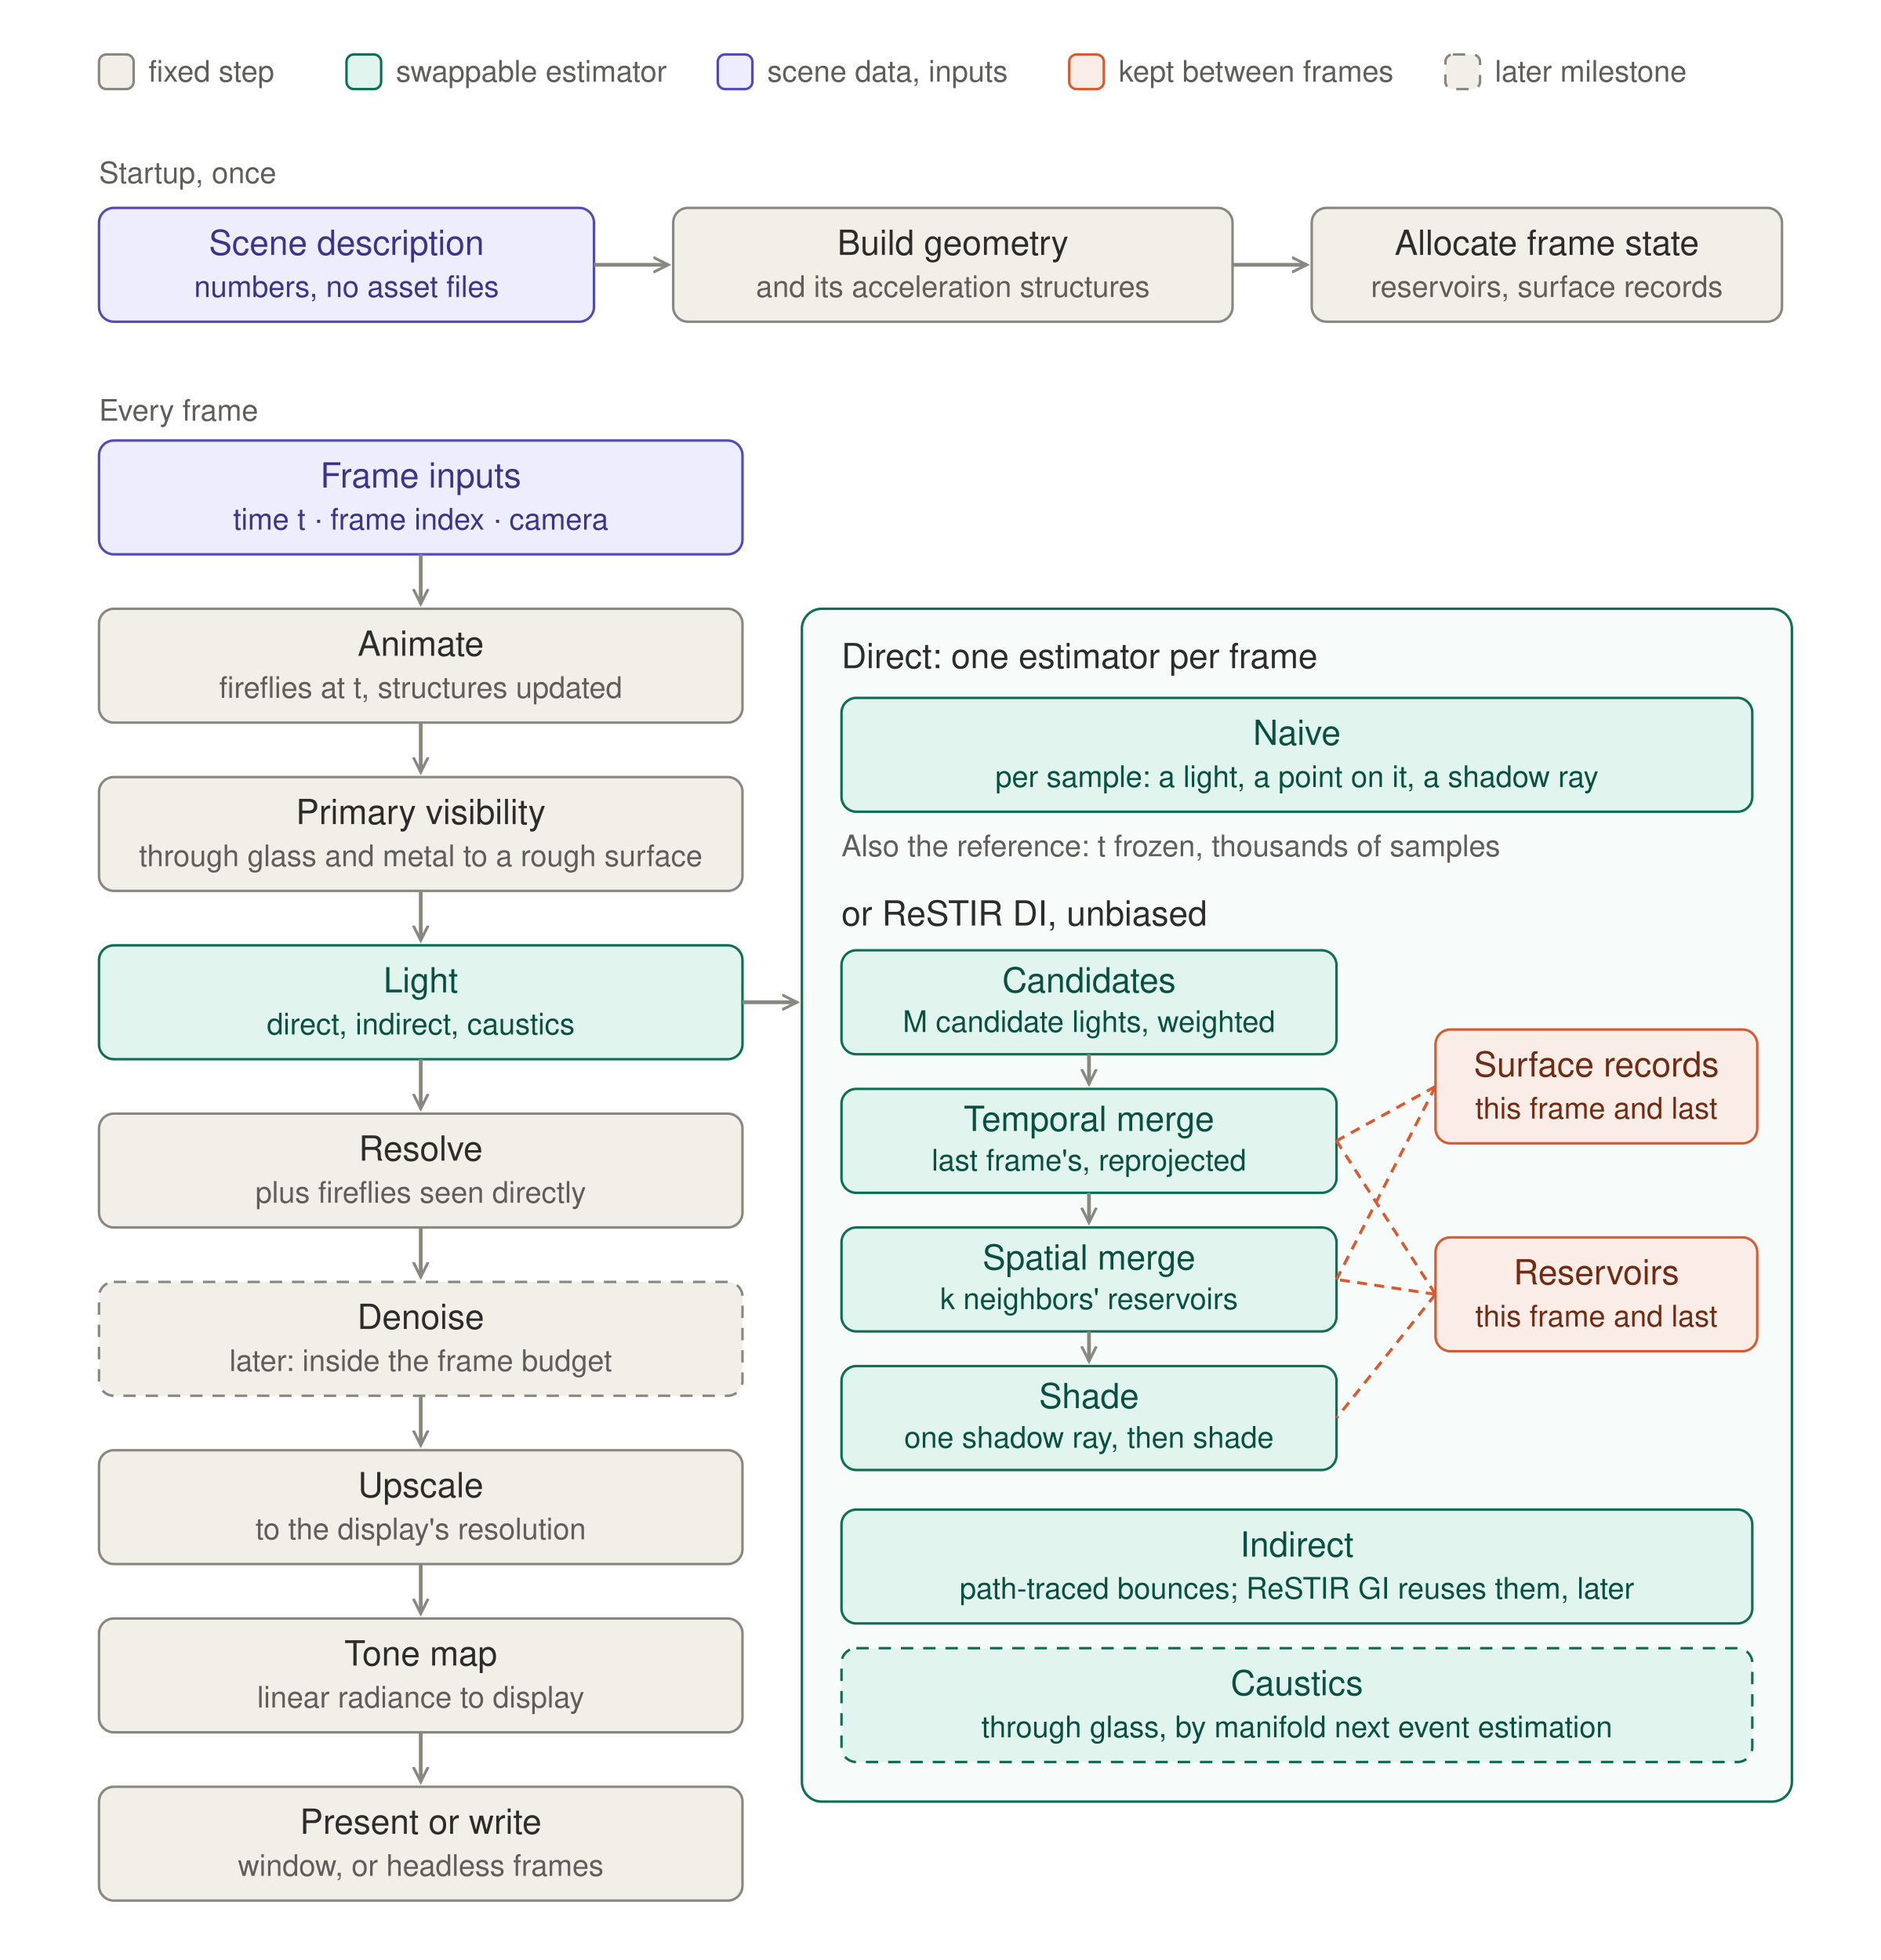
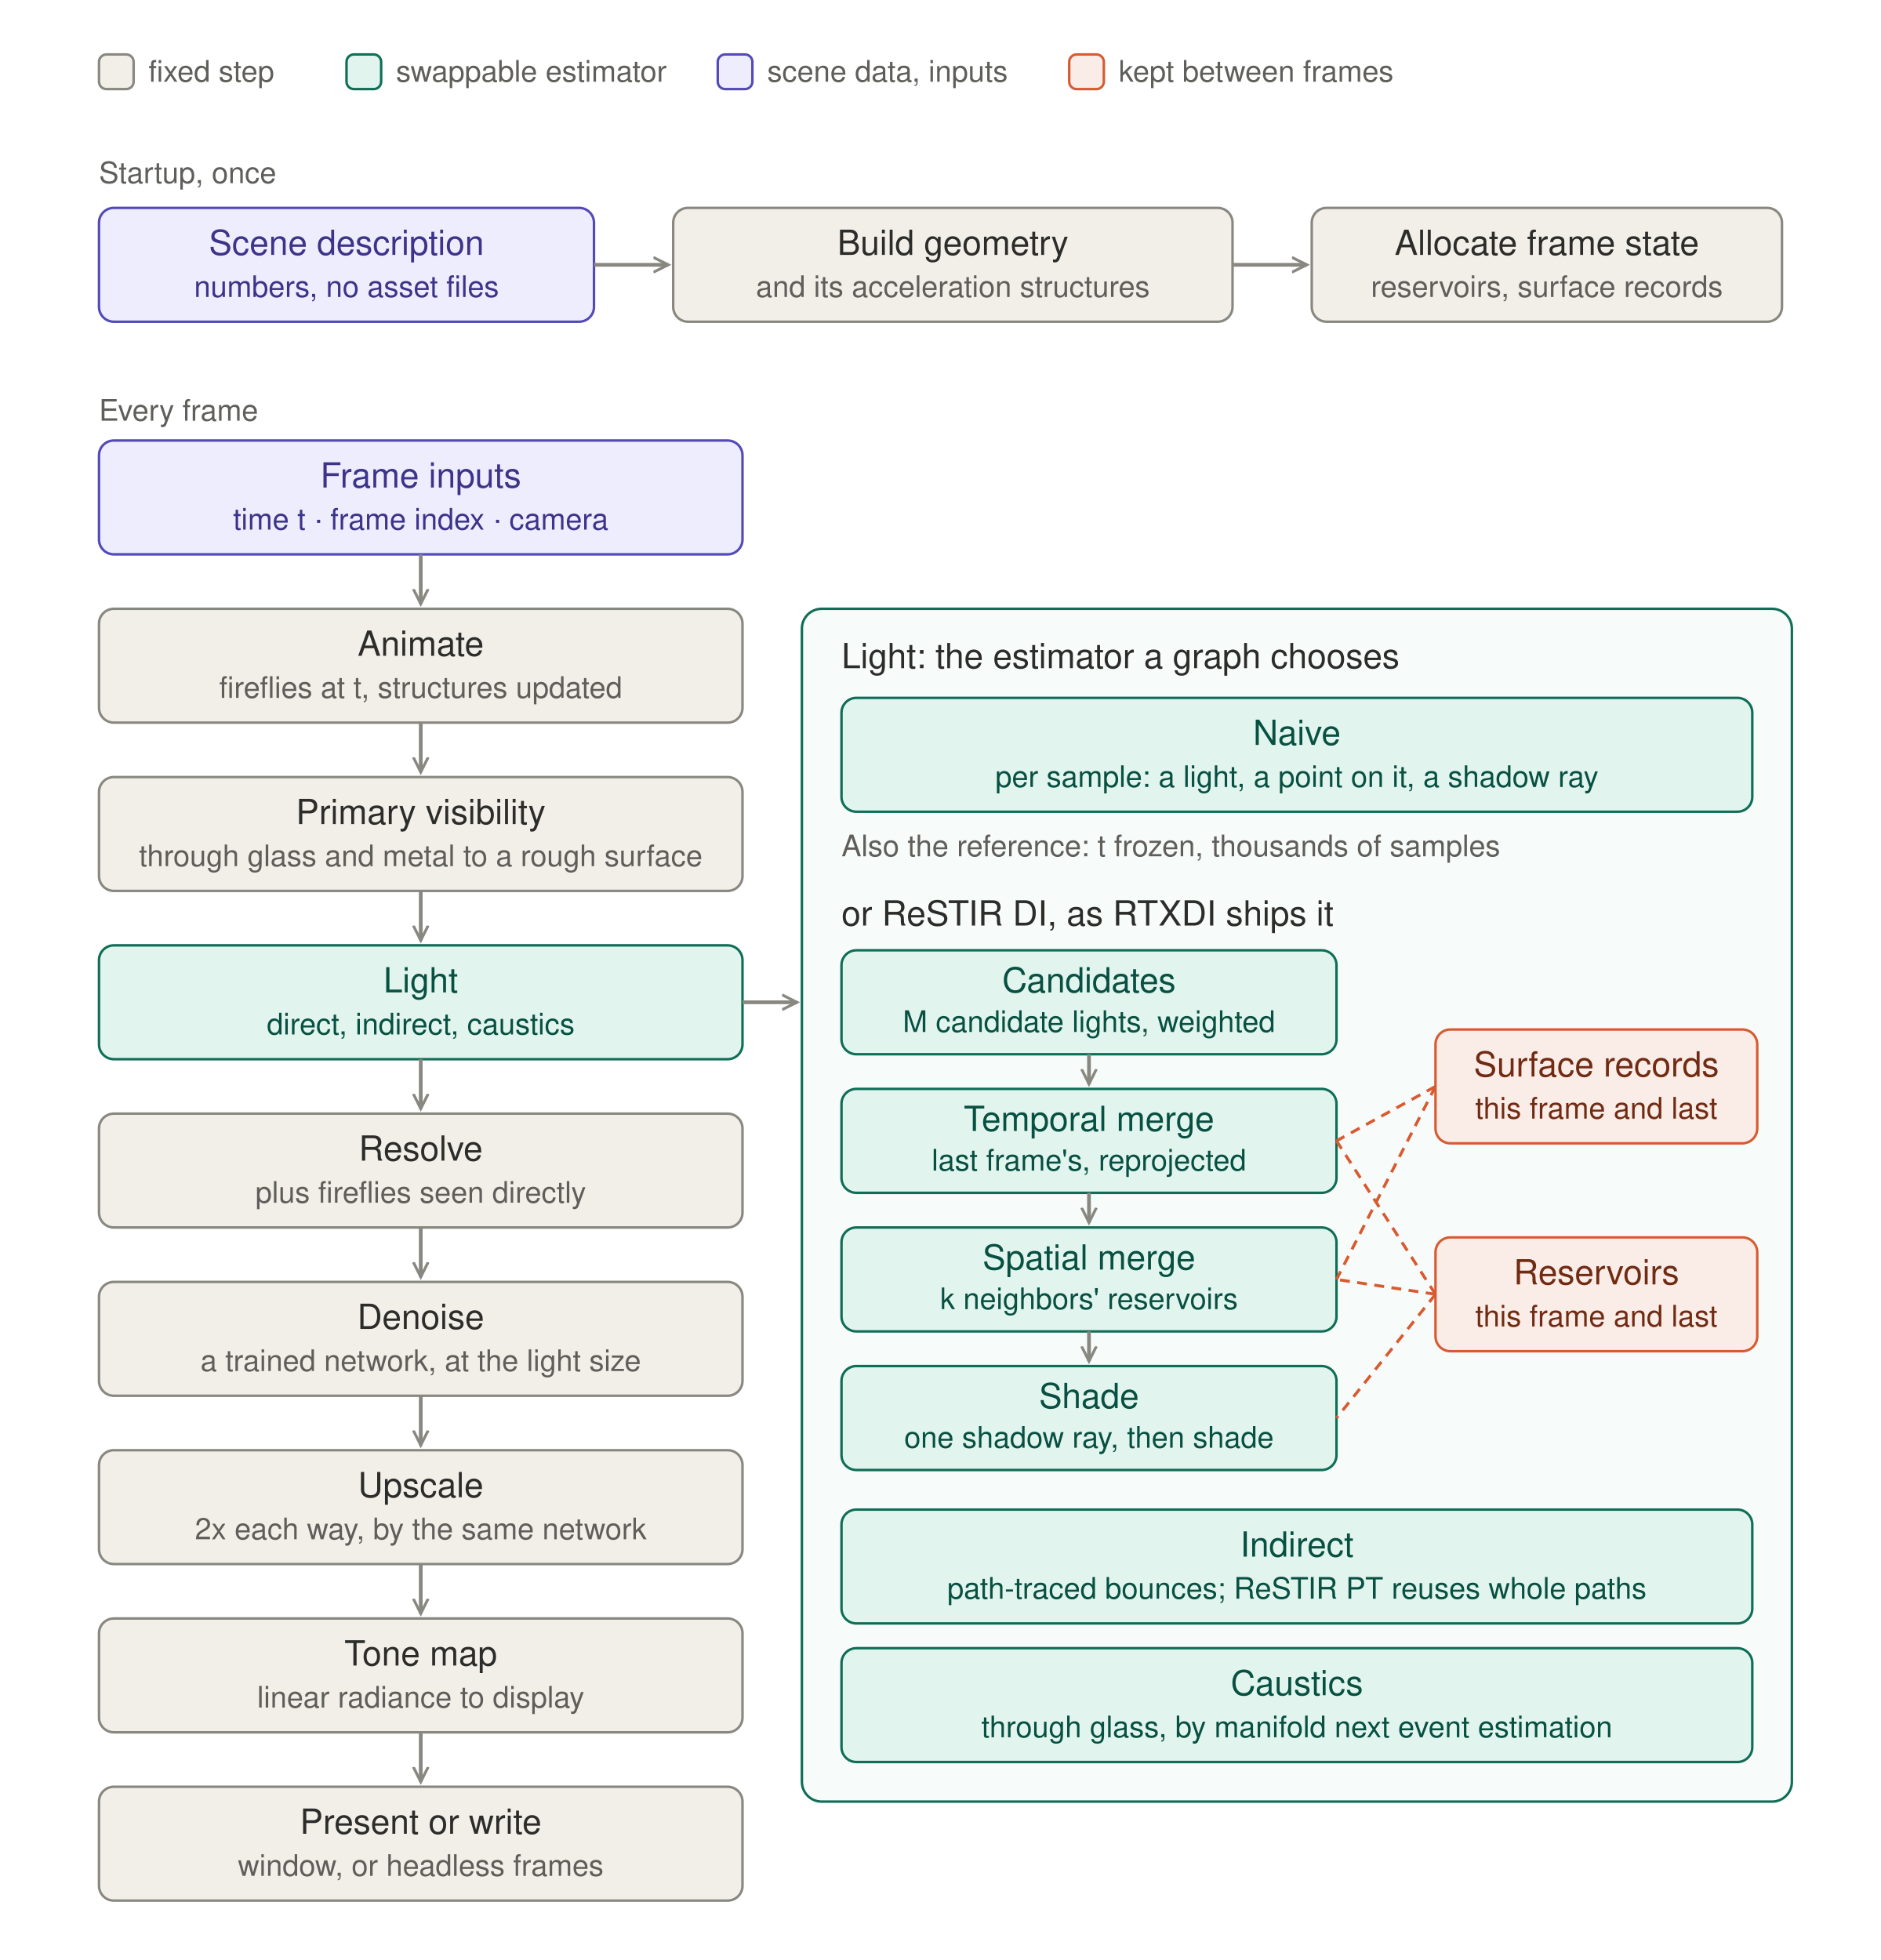
<svg xmlns="http://www.w3.org/2000/svg" width="760" height="792" viewBox="0 0 760 792" role="img">
  <style>
  .bg { fill: #FFFFFF; }
  .th { font: 500 14px -apple-system, BlinkMacSystemFont, "Segoe UI", Helvetica, Arial, sans-serif; fill: #2C2C2A; }
  .ts { font: 400 12px -apple-system, BlinkMacSystemFont, "Segoe UI", Helvetica, Arial, sans-serif; fill: #5F5E5A; }
  rect { stroke-width: 1; }
  .gray rect   { fill: #F1EFE8; stroke: #888780; } .gray text   { fill: #2C2C2A; } .gray .ts   { fill: #5F5E5A; }
  .teal rect   { fill: #E1F5EE; stroke: #0F6E56; } .teal text   { fill: #085041; }
  .purple rect { fill: #EEEDFE; stroke: #534AB7; } .purple text { fill: #3C3489; }
  .coral rect  { fill: #FAECE7; stroke: #D85A30; } .coral text  { fill: #712B13; }
-   .later rect  { stroke-dasharray: 5 4; }
  .panel { fill: #F7FBF9; stroke: #0F6E56; stroke-width: 1; }
  .arr { stroke: #888780; stroke-width: 1.5; fill: none; }
  .state { stroke: #D85A30; stroke-width: 1.2; stroke-dasharray: 4 3; fill: none; }
</style>
  <defs>
    <marker id="a" viewBox="0 0 10 10" refX="8" refY="5" markerWidth="5" markerHeight="5" orient="auto-start-reverse">
      <path d="M 0 1 L 8 5 L 0 9" fill="none" stroke="#888780" stroke-width="1.5" />
    </marker>
  </defs>
  <rect class="bg" x="0" y="0" width="760" height="792" />
  <g class="gray">
    <rect x="40" y="22" width="14" height="14" rx="3" />
  </g>
  <text class="ts" x="60" y="33">fixed step</text>
  <g class="teal">
    <rect x="140" y="22" width="14" height="14" rx="3" />
  </g>
  <text class="ts" x="160" y="33">swappable estimator</text>
  <g class="purple">
    <rect x="290" y="22" width="14" height="14" rx="3" />
  </g>
  <text class="ts" x="310" y="33">scene data, inputs</text>
  <g class="coral">
    <rect x="432" y="22" width="14" height="14" rx="3" />
  </g>
  <text class="ts" x="452" y="33">kept between frames</text>
-   <g class="gray later">
-     <rect x="584" y="22" width="14" height="14" rx="3" />
-   </g>
-   <text class="ts" x="604" y="33">later milestone</text>
  <text class="ts" x="40" y="74">Startup, once</text>
  <g class="purple">
    <rect x="40" y="84" width="200" height="46" rx="6" />
    <text class="th" x="140" y="103" text-anchor="middle">Scene description</text>
    <text class="ts" x="140" y="120" text-anchor="middle">numbers, no asset files</text>
  </g>
  <line class="arr" x1="240" y1="107" x2="270" y2="107" marker-end="url(#a)" />
  <g class="gray">
    <rect x="272" y="84" width="226" height="46" rx="6" />
    <text class="th" x="385" y="103" text-anchor="middle">Build geometry</text>
    <text class="ts" x="385" y="120" text-anchor="middle">and its acceleration structures</text>
  </g>
  <line class="arr" x1="498" y1="107" x2="528" y2="107" marker-end="url(#a)" />
  <g class="gray">
    <rect x="530" y="84" width="190" height="46" rx="6" />
    <text class="th" x="625" y="103" text-anchor="middle">Allocate frame state</text>
    <text class="ts" x="625" y="120" text-anchor="middle">reservoirs, surface records</text>
  </g>
  <text class="ts" x="40" y="170">Every frame</text>
  <g class="purple">
    <rect x="40" y="178" width="260" height="46" rx="6" />
    <text class="th" x="170" y="197" text-anchor="middle">Frame inputs</text>
    <text class="ts" x="170" y="214" text-anchor="middle">time t · frame index · camera</text>
  </g>
  <line class="arr" x1="170" y1="224" x2="170" y2="244" marker-end="url(#a)" />
  <g class="gray">
    <rect x="40" y="246" width="260" height="46" rx="6" />
    <text class="th" x="170" y="265" text-anchor="middle">Animate</text>
    <text class="ts" x="170" y="282" text-anchor="middle">fireflies at t, structures updated</text>
  </g>
  <line class="arr" x1="170" y1="292" x2="170" y2="312" marker-end="url(#a)" />
  <g class="gray">
    <rect x="40" y="314" width="260" height="46" rx="6" />
    <text class="th" x="170" y="333" text-anchor="middle">Primary visibility</text>
    <text class="ts" x="170" y="350" text-anchor="middle">through glass and metal to a rough surface</text>
  </g>
  <line class="arr" x1="170" y1="360" x2="170" y2="380" marker-end="url(#a)" />
  <g class="teal">
    <rect x="40" y="382" width="260" height="46" rx="6" />
    <text class="th" x="170" y="401" text-anchor="middle">Light</text>
    <text class="ts" x="170" y="418" text-anchor="middle">direct, indirect, caustics</text>
  </g>
  <line class="arr" x1="300" y1="405" x2="322" y2="405" marker-end="url(#a)" />
  <line class="arr" x1="170" y1="428" x2="170" y2="448" marker-end="url(#a)" />
  <g class="gray">
    <rect x="40" y="450" width="260" height="46" rx="6" />
    <text class="th" x="170" y="469" text-anchor="middle">Resolve</text>
    <text class="ts" x="170" y="486" text-anchor="middle">plus fireflies seen directly</text>
  </g>
  <line class="arr" x1="170" y1="496" x2="170" y2="516" marker-end="url(#a)" />
-   <g class="gray later">
+   <g class="gray">
    <rect x="40" y="518" width="260" height="46" rx="6" />
    <text class="th" x="170" y="537" text-anchor="middle">Denoise</text>
-     <text class="ts" x="170" y="554" text-anchor="middle">later: inside the frame budget</text>
+     <text class="ts" x="170" y="554" text-anchor="middle">a trained network, at the light size</text>
  </g>
  <line class="arr" x1="170" y1="564" x2="170" y2="584" marker-end="url(#a)" />
  <g class="gray">
    <rect x="40" y="586" width="260" height="46" rx="6" />
    <text class="th" x="170" y="605" text-anchor="middle">Upscale</text>
-     <text class="ts" x="170" y="622" text-anchor="middle">to the display's resolution</text>
+     <text class="ts" x="170" y="622" text-anchor="middle">2x each way, by the same network</text>
  </g>
  <line class="arr" x1="170" y1="632" x2="170" y2="652" marker-end="url(#a)" />
  <g class="gray">
    <rect x="40" y="654" width="260" height="46" rx="6" />
    <text class="th" x="170" y="673" text-anchor="middle">Tone map</text>
    <text class="ts" x="170" y="690" text-anchor="middle">linear radiance to display</text>
  </g>
  <line class="arr" x1="170" y1="700" x2="170" y2="720" marker-end="url(#a)" />
  <g class="gray">
    <rect x="40" y="722" width="260" height="46" rx="6" />
    <text class="th" x="170" y="741" text-anchor="middle">Present or write</text>
    <text class="ts" x="170" y="758" text-anchor="middle">window, or headless frames</text>
  </g>
  <rect class="panel" x="324" y="246" width="400" height="482" rx="8" />
-   <text class="th" x="340" y="270">Direct: one estimator per frame</text>
+   <text class="th" x="340" y="270">Light: the estimator a graph chooses</text>
  <g class="teal">
    <rect x="340" y="282" width="368" height="46" rx="6" />
    <text class="th" x="524" y="301" text-anchor="middle">Naive</text>
    <text class="ts" x="524" y="318" text-anchor="middle">per sample: a light, a point on it, a shadow ray</text>
  </g>
  <text class="ts" x="340" y="346">Also the reference: t frozen, thousands of samples</text>
-   <text class="th" x="340" y="374">or ReSTIR DI, unbiased</text>
+   <text class="th" x="340" y="374">or ReSTIR DI, as RTXDI ships it</text>
  <g class="teal">
    <rect x="340" y="384" width="200" height="42" rx="6" />
    <text class="th" x="440" y="401" text-anchor="middle">Candidates</text>
    <text class="ts" x="440" y="417" text-anchor="middle">M candidate lights, weighted</text>
  </g>
  <line class="arr" x1="440" y1="426" x2="440" y2="438" marker-end="url(#a)" />
  <g class="teal">
    <rect x="340" y="440" width="200" height="42" rx="6" />
    <text class="th" x="440" y="457" text-anchor="middle">Temporal merge</text>
    <text class="ts" x="440" y="473" text-anchor="middle">last frame's, reprojected</text>
  </g>
  <line class="arr" x1="440" y1="482" x2="440" y2="494" marker-end="url(#a)" />
  <g class="teal">
    <rect x="340" y="496" width="200" height="42" rx="6" />
    <text class="th" x="440" y="513" text-anchor="middle">Spatial merge</text>
    <text class="ts" x="440" y="529" text-anchor="middle">k neighbors' reservoirs</text>
  </g>
  <line class="arr" x1="440" y1="538" x2="440" y2="550" marker-end="url(#a)" />
  <g class="teal">
    <rect x="340" y="552" width="200" height="42" rx="6" />
    <text class="th" x="440" y="569" text-anchor="middle">Shade</text>
    <text class="ts" x="440" y="585" text-anchor="middle">one shadow ray, then shade</text>
  </g>
  <g class="teal">
    <rect x="340" y="610" width="368" height="46" rx="6" />
    <text class="th" x="524" y="629" text-anchor="middle">Indirect</text>
-     <text class="ts" x="524" y="646" text-anchor="middle">path-traced bounces; ReSTIR GI reuses them, later</text>
+     <text class="ts" x="524" y="646" text-anchor="middle">path-traced bounces; ReSTIR PT reuses whole paths</text>
  </g>
-   <g class="teal later">
+   <g class="teal">
    <rect x="340" y="666" width="368" height="46" rx="6" />
    <text class="th" x="524" y="685" text-anchor="middle">Caustics</text>
    <text class="ts" x="524" y="702" text-anchor="middle">through glass, by manifold next event estimation</text>
  </g>
  <line class="state" x1="580" y1="439" x2="540" y2="461" />
  <line class="state" x1="580" y1="439" x2="540" y2="517" />
  <line class="state" x1="580" y1="523" x2="540" y2="461" />
  <line class="state" x1="580" y1="523" x2="540" y2="517" />
  <line class="state" x1="580" y1="523" x2="540" y2="573" />
  <g class="coral">
    <rect x="580" y="416" width="130" height="46" rx="6" />
    <text class="th" x="645" y="435" text-anchor="middle">Surface records</text>
    <text class="ts" x="645" y="452" text-anchor="middle">this frame and last</text>
  </g>
  <g class="coral">
    <rect x="580" y="500" width="130" height="46" rx="6" />
    <text class="th" x="645" y="519" text-anchor="middle">Reservoirs</text>
    <text class="ts" x="645" y="536" text-anchor="middle">this frame and last</text>
  </g>
</svg>
